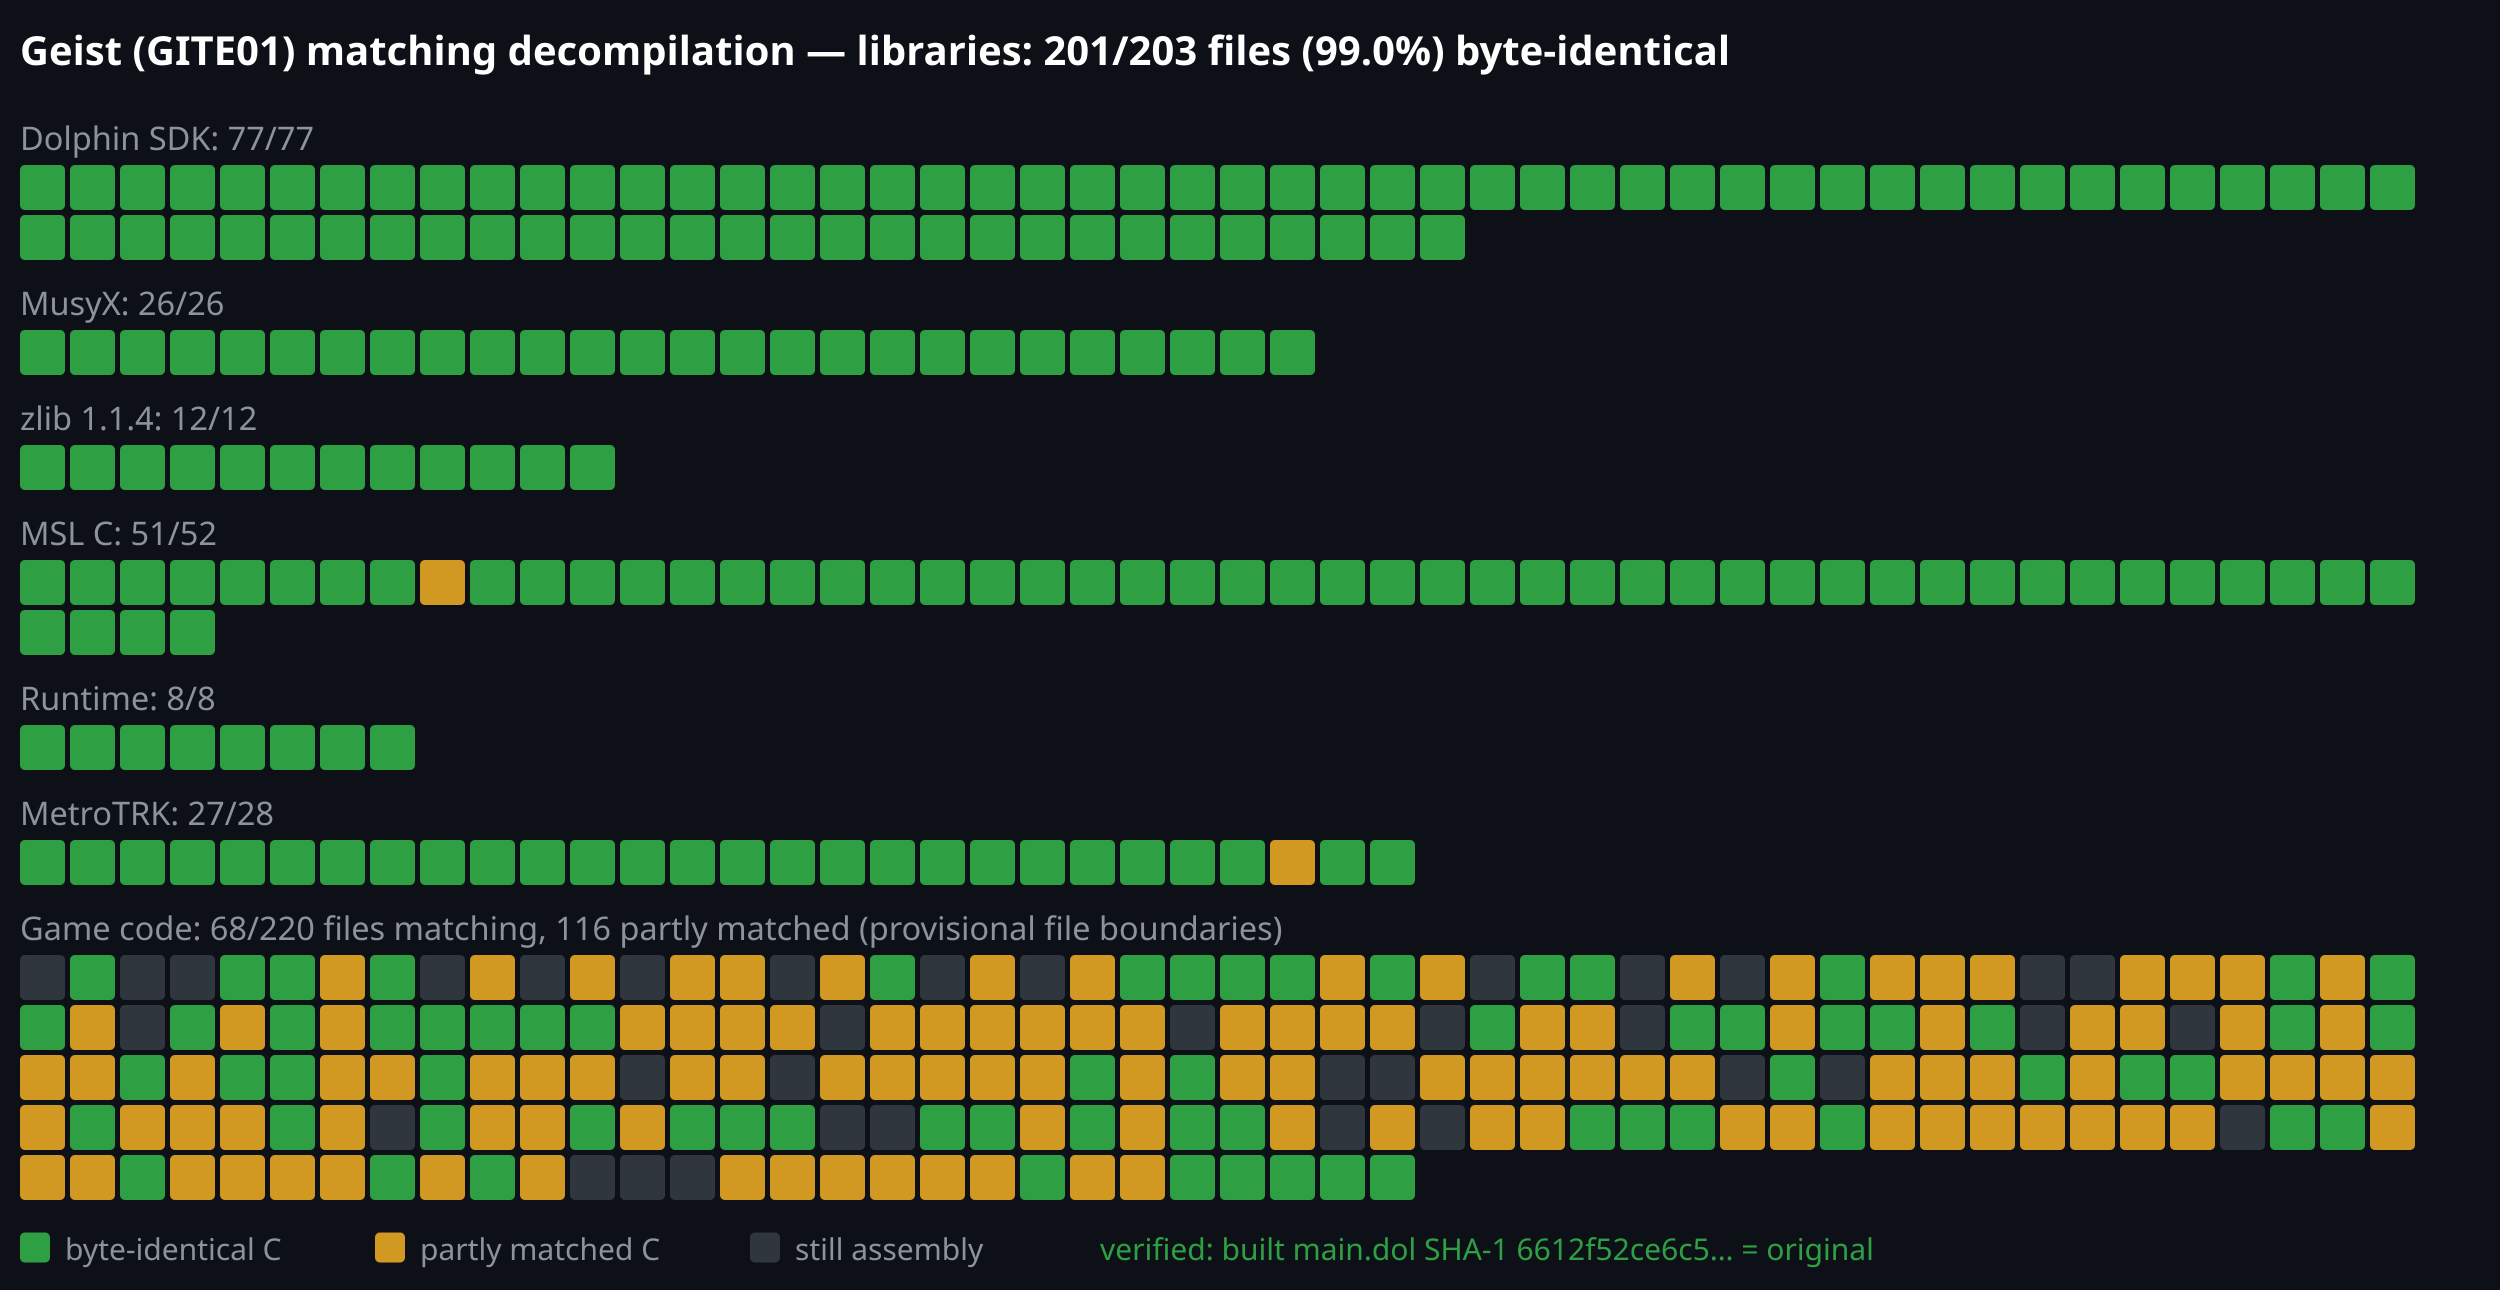
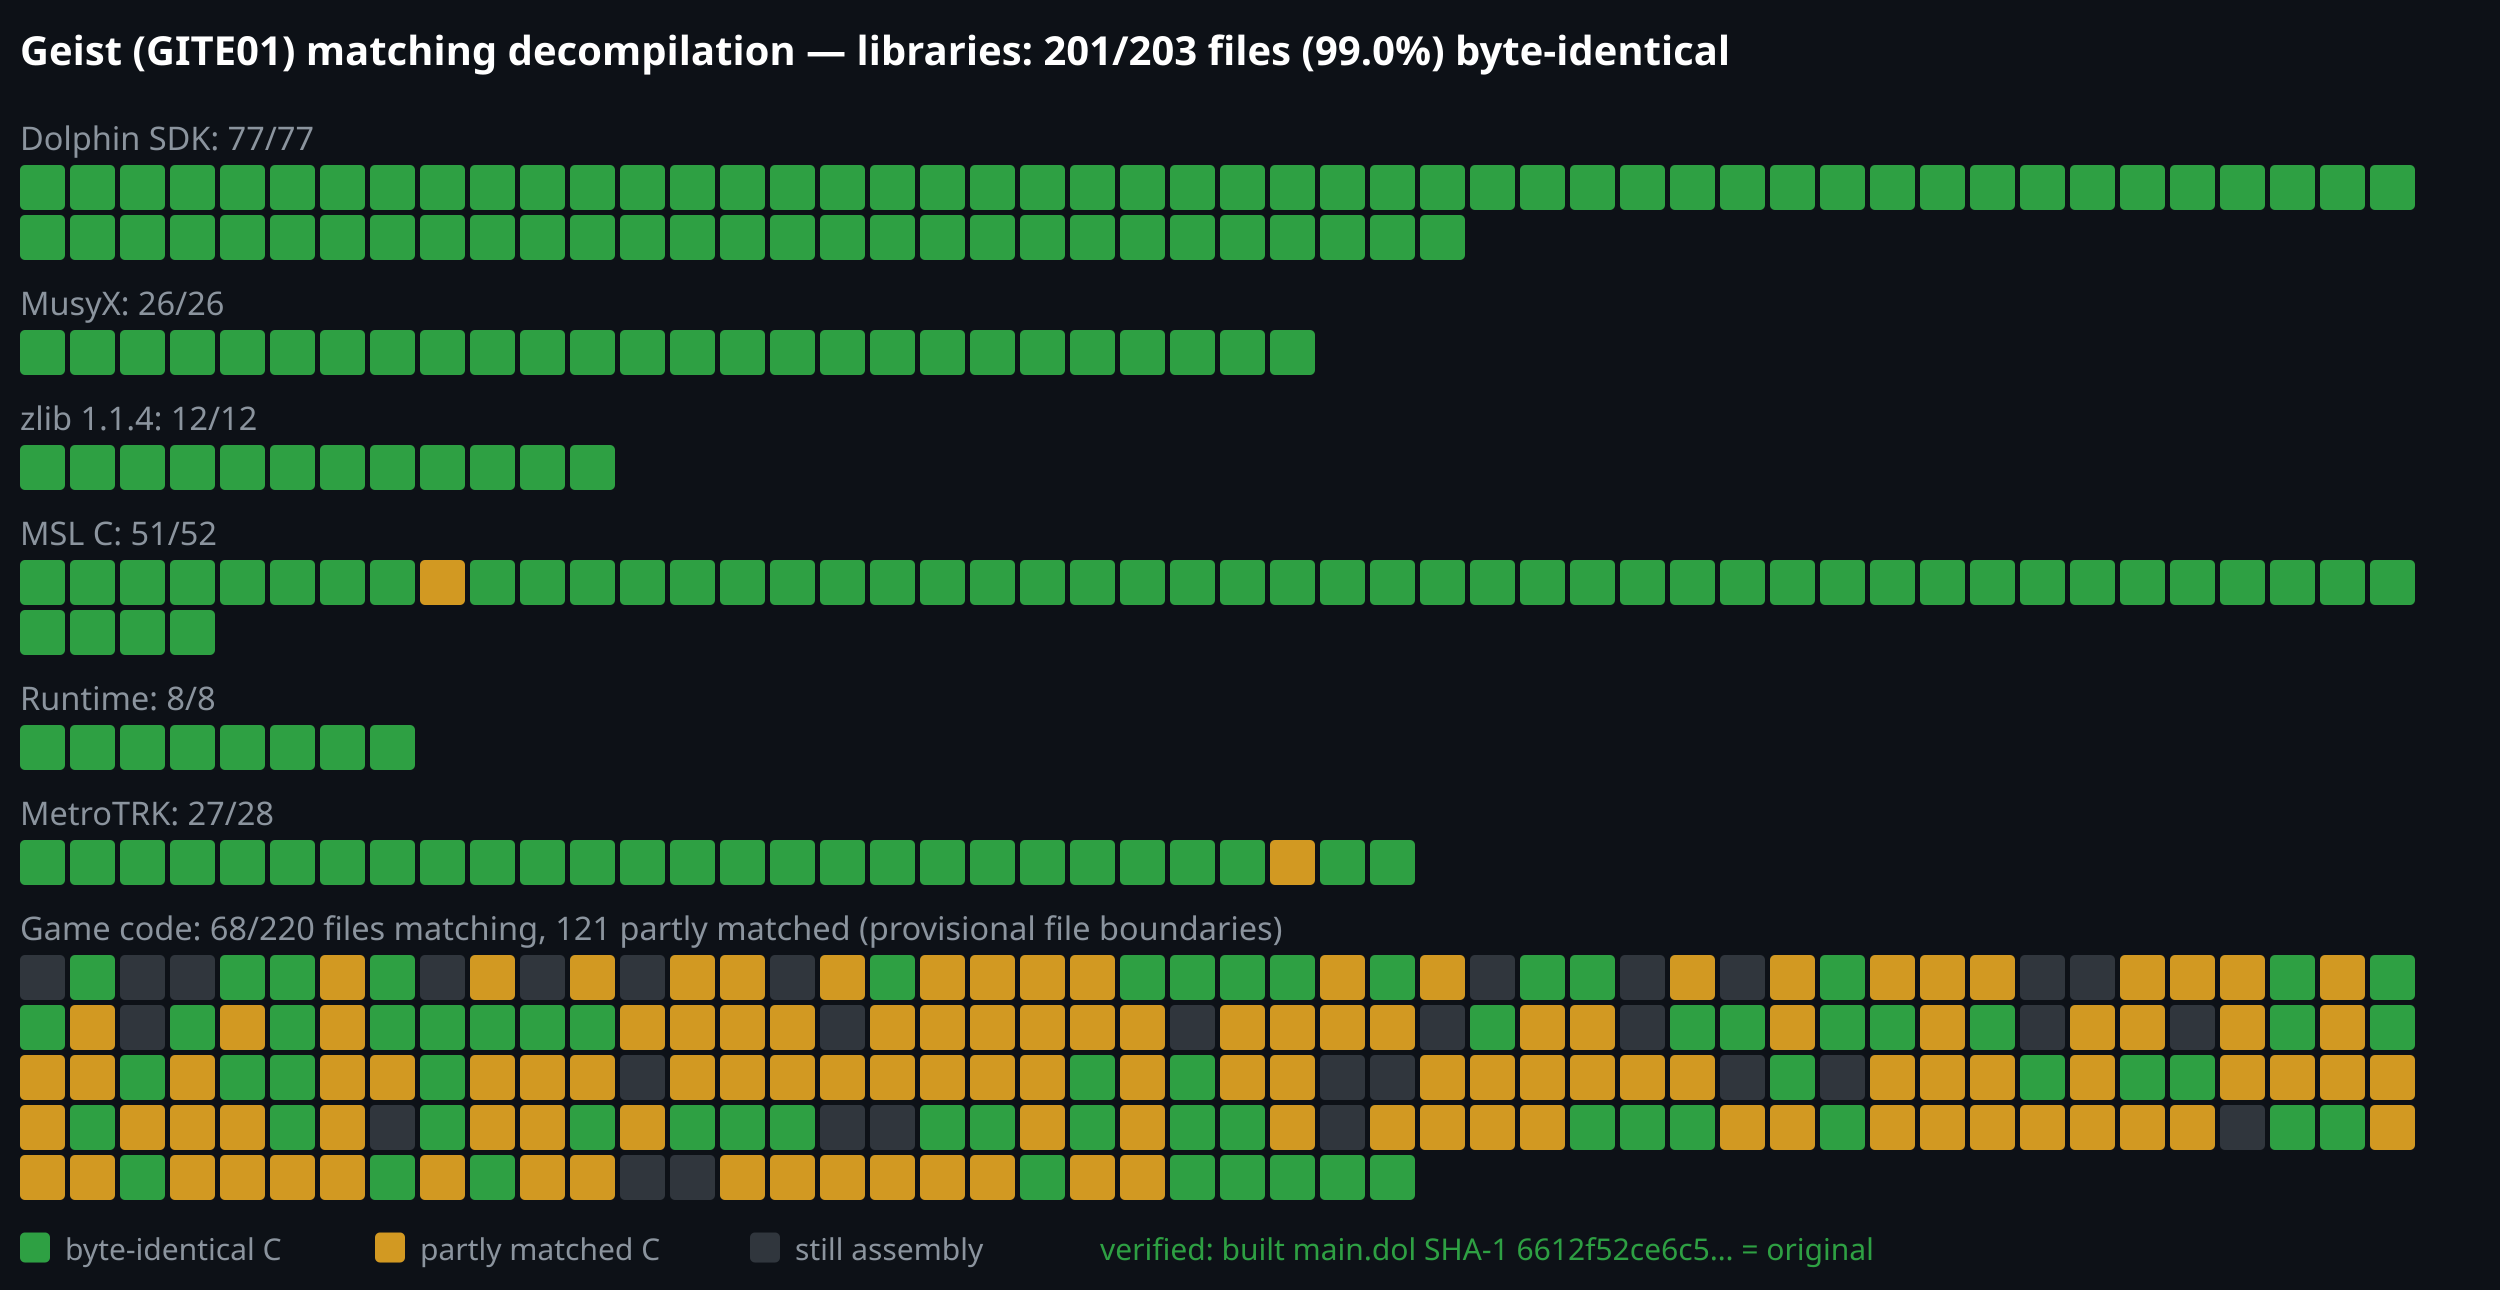
<svg xmlns="http://www.w3.org/2000/svg" viewBox="0 0 1000 516" width="1000" height="516">
  <rect width="1000" height="516" fill="#0d1117" />
  <text x="8" y="26" font-family="sans-serif" font-size="16" font-weight="bold" fill="#ffffff">Geist (GITE01) matching decompilation — libraries: 201/203 files (99.0%) byte-identical</text>
  <text x="8" y="60" font-family="sans-serif" font-size="13" font-weight="normal" fill="#8b949e">Dolphin SDK: 77/77</text>
  <rect x="8" y="66" width="18" height="18" rx="2" fill="#2ea043" />
  <rect x="28" y="66" width="18" height="18" rx="2" fill="#2ea043" />
  <rect x="48" y="66" width="18" height="18" rx="2" fill="#2ea043" />
  <rect x="68" y="66" width="18" height="18" rx="2" fill="#2ea043" />
  <rect x="88" y="66" width="18" height="18" rx="2" fill="#2ea043" />
  <rect x="108" y="66" width="18" height="18" rx="2" fill="#2ea043" />
  <rect x="128" y="66" width="18" height="18" rx="2" fill="#2ea043" />
  <rect x="148" y="66" width="18" height="18" rx="2" fill="#2ea043" />
  <rect x="168" y="66" width="18" height="18" rx="2" fill="#2ea043" />
  <rect x="188" y="66" width="18" height="18" rx="2" fill="#2ea043" />
  <rect x="208" y="66" width="18" height="18" rx="2" fill="#2ea043" />
  <rect x="228" y="66" width="18" height="18" rx="2" fill="#2ea043" />
  <rect x="248" y="66" width="18" height="18" rx="2" fill="#2ea043" />
  <rect x="268" y="66" width="18" height="18" rx="2" fill="#2ea043" />
  <rect x="288" y="66" width="18" height="18" rx="2" fill="#2ea043" />
  <rect x="308" y="66" width="18" height="18" rx="2" fill="#2ea043" />
  <rect x="328" y="66" width="18" height="18" rx="2" fill="#2ea043" />
  <rect x="348" y="66" width="18" height="18" rx="2" fill="#2ea043" />
  <rect x="368" y="66" width="18" height="18" rx="2" fill="#2ea043" />
  <rect x="388" y="66" width="18" height="18" rx="2" fill="#2ea043" />
  <rect x="408" y="66" width="18" height="18" rx="2" fill="#2ea043" />
  <rect x="428" y="66" width="18" height="18" rx="2" fill="#2ea043" />
  <rect x="448" y="66" width="18" height="18" rx="2" fill="#2ea043" />
  <rect x="468" y="66" width="18" height="18" rx="2" fill="#2ea043" />
  <rect x="488" y="66" width="18" height="18" rx="2" fill="#2ea043" />
  <rect x="508" y="66" width="18" height="18" rx="2" fill="#2ea043" />
  <rect x="528" y="66" width="18" height="18" rx="2" fill="#2ea043" />
  <rect x="548" y="66" width="18" height="18" rx="2" fill="#2ea043" />
  <rect x="568" y="66" width="18" height="18" rx="2" fill="#2ea043" />
  <rect x="588" y="66" width="18" height="18" rx="2" fill="#2ea043" />
  <rect x="608" y="66" width="18" height="18" rx="2" fill="#2ea043" />
  <rect x="628" y="66" width="18" height="18" rx="2" fill="#2ea043" />
  <rect x="648" y="66" width="18" height="18" rx="2" fill="#2ea043" />
  <rect x="668" y="66" width="18" height="18" rx="2" fill="#2ea043" />
  <rect x="688" y="66" width="18" height="18" rx="2" fill="#2ea043" />
  <rect x="708" y="66" width="18" height="18" rx="2" fill="#2ea043" />
  <rect x="728" y="66" width="18" height="18" rx="2" fill="#2ea043" />
  <rect x="748" y="66" width="18" height="18" rx="2" fill="#2ea043" />
  <rect x="768" y="66" width="18" height="18" rx="2" fill="#2ea043" />
  <rect x="788" y="66" width="18" height="18" rx="2" fill="#2ea043" />
  <rect x="808" y="66" width="18" height="18" rx="2" fill="#2ea043" />
  <rect x="828" y="66" width="18" height="18" rx="2" fill="#2ea043" />
  <rect x="848" y="66" width="18" height="18" rx="2" fill="#2ea043" />
  <rect x="868" y="66" width="18" height="18" rx="2" fill="#2ea043" />
  <rect x="888" y="66" width="18" height="18" rx="2" fill="#2ea043" />
  <rect x="908" y="66" width="18" height="18" rx="2" fill="#2ea043" />
  <rect x="928" y="66" width="18" height="18" rx="2" fill="#2ea043" />
  <rect x="948" y="66" width="18" height="18" rx="2" fill="#2ea043" />
  <rect x="8" y="86" width="18" height="18" rx="2" fill="#2ea043" />
  <rect x="28" y="86" width="18" height="18" rx="2" fill="#2ea043" />
  <rect x="48" y="86" width="18" height="18" rx="2" fill="#2ea043" />
  <rect x="68" y="86" width="18" height="18" rx="2" fill="#2ea043" />
  <rect x="88" y="86" width="18" height="18" rx="2" fill="#2ea043" />
  <rect x="108" y="86" width="18" height="18" rx="2" fill="#2ea043" />
  <rect x="128" y="86" width="18" height="18" rx="2" fill="#2ea043" />
  <rect x="148" y="86" width="18" height="18" rx="2" fill="#2ea043" />
  <rect x="168" y="86" width="18" height="18" rx="2" fill="#2ea043" />
  <rect x="188" y="86" width="18" height="18" rx="2" fill="#2ea043" />
  <rect x="208" y="86" width="18" height="18" rx="2" fill="#2ea043" />
  <rect x="228" y="86" width="18" height="18" rx="2" fill="#2ea043" />
  <rect x="248" y="86" width="18" height="18" rx="2" fill="#2ea043" />
  <rect x="268" y="86" width="18" height="18" rx="2" fill="#2ea043" />
  <rect x="288" y="86" width="18" height="18" rx="2" fill="#2ea043" />
  <rect x="308" y="86" width="18" height="18" rx="2" fill="#2ea043" />
  <rect x="328" y="86" width="18" height="18" rx="2" fill="#2ea043" />
  <rect x="348" y="86" width="18" height="18" rx="2" fill="#2ea043" />
  <rect x="368" y="86" width="18" height="18" rx="2" fill="#2ea043" />
  <rect x="388" y="86" width="18" height="18" rx="2" fill="#2ea043" />
  <rect x="408" y="86" width="18" height="18" rx="2" fill="#2ea043" />
  <rect x="428" y="86" width="18" height="18" rx="2" fill="#2ea043" />
  <rect x="448" y="86" width="18" height="18" rx="2" fill="#2ea043" />
  <rect x="468" y="86" width="18" height="18" rx="2" fill="#2ea043" />
  <rect x="488" y="86" width="18" height="18" rx="2" fill="#2ea043" />
  <rect x="508" y="86" width="18" height="18" rx="2" fill="#2ea043" />
  <rect x="528" y="86" width="18" height="18" rx="2" fill="#2ea043" />
  <rect x="548" y="86" width="18" height="18" rx="2" fill="#2ea043" />
  <rect x="568" y="86" width="18" height="18" rx="2" fill="#2ea043" />
  <text x="8" y="126" font-family="sans-serif" font-size="13" font-weight="normal" fill="#8b949e">MusyX: 26/26</text>
  <rect x="8" y="132" width="18" height="18" rx="2" fill="#2ea043" />
  <rect x="28" y="132" width="18" height="18" rx="2" fill="#2ea043" />
  <rect x="48" y="132" width="18" height="18" rx="2" fill="#2ea043" />
  <rect x="68" y="132" width="18" height="18" rx="2" fill="#2ea043" />
  <rect x="88" y="132" width="18" height="18" rx="2" fill="#2ea043" />
  <rect x="108" y="132" width="18" height="18" rx="2" fill="#2ea043" />
  <rect x="128" y="132" width="18" height="18" rx="2" fill="#2ea043" />
  <rect x="148" y="132" width="18" height="18" rx="2" fill="#2ea043" />
  <rect x="168" y="132" width="18" height="18" rx="2" fill="#2ea043" />
  <rect x="188" y="132" width="18" height="18" rx="2" fill="#2ea043" />
  <rect x="208" y="132" width="18" height="18" rx="2" fill="#2ea043" />
  <rect x="228" y="132" width="18" height="18" rx="2" fill="#2ea043" />
  <rect x="248" y="132" width="18" height="18" rx="2" fill="#2ea043" />
  <rect x="268" y="132" width="18" height="18" rx="2" fill="#2ea043" />
  <rect x="288" y="132" width="18" height="18" rx="2" fill="#2ea043" />
  <rect x="308" y="132" width="18" height="18" rx="2" fill="#2ea043" />
  <rect x="328" y="132" width="18" height="18" rx="2" fill="#2ea043" />
  <rect x="348" y="132" width="18" height="18" rx="2" fill="#2ea043" />
  <rect x="368" y="132" width="18" height="18" rx="2" fill="#2ea043" />
  <rect x="388" y="132" width="18" height="18" rx="2" fill="#2ea043" />
  <rect x="408" y="132" width="18" height="18" rx="2" fill="#2ea043" />
  <rect x="428" y="132" width="18" height="18" rx="2" fill="#2ea043" />
  <rect x="448" y="132" width="18" height="18" rx="2" fill="#2ea043" />
  <rect x="468" y="132" width="18" height="18" rx="2" fill="#2ea043" />
  <rect x="488" y="132" width="18" height="18" rx="2" fill="#2ea043" />
  <rect x="508" y="132" width="18" height="18" rx="2" fill="#2ea043" />
  <text x="8" y="172" font-family="sans-serif" font-size="13" font-weight="normal" fill="#8b949e">zlib 1.1.4: 12/12</text>
  <rect x="8" y="178" width="18" height="18" rx="2" fill="#2ea043" />
  <rect x="28" y="178" width="18" height="18" rx="2" fill="#2ea043" />
  <rect x="48" y="178" width="18" height="18" rx="2" fill="#2ea043" />
  <rect x="68" y="178" width="18" height="18" rx="2" fill="#2ea043" />
  <rect x="88" y="178" width="18" height="18" rx="2" fill="#2ea043" />
  <rect x="108" y="178" width="18" height="18" rx="2" fill="#2ea043" />
  <rect x="128" y="178" width="18" height="18" rx="2" fill="#2ea043" />
  <rect x="148" y="178" width="18" height="18" rx="2" fill="#2ea043" />
  <rect x="168" y="178" width="18" height="18" rx="2" fill="#2ea043" />
  <rect x="188" y="178" width="18" height="18" rx="2" fill="#2ea043" />
  <rect x="208" y="178" width="18" height="18" rx="2" fill="#2ea043" />
  <rect x="228" y="178" width="18" height="18" rx="2" fill="#2ea043" />
  <text x="8" y="218" font-family="sans-serif" font-size="13" font-weight="normal" fill="#8b949e">MSL C: 51/52</text>
  <rect x="8" y="224" width="18" height="18" rx="2" fill="#2ea043" />
  <rect x="28" y="224" width="18" height="18" rx="2" fill="#2ea043" />
  <rect x="48" y="224" width="18" height="18" rx="2" fill="#2ea043" />
  <rect x="68" y="224" width="18" height="18" rx="2" fill="#2ea043" />
  <rect x="88" y="224" width="18" height="18" rx="2" fill="#2ea043" />
  <rect x="108" y="224" width="18" height="18" rx="2" fill="#2ea043" />
  <rect x="128" y="224" width="18" height="18" rx="2" fill="#2ea043" />
  <rect x="148" y="224" width="18" height="18" rx="2" fill="#2ea043" />
  <rect x="168" y="224" width="18" height="18" rx="2" fill="#d29922" />
  <rect x="188" y="224" width="18" height="18" rx="2" fill="#2ea043" />
  <rect x="208" y="224" width="18" height="18" rx="2" fill="#2ea043" />
  <rect x="228" y="224" width="18" height="18" rx="2" fill="#2ea043" />
  <rect x="248" y="224" width="18" height="18" rx="2" fill="#2ea043" />
  <rect x="268" y="224" width="18" height="18" rx="2" fill="#2ea043" />
  <rect x="288" y="224" width="18" height="18" rx="2" fill="#2ea043" />
  <rect x="308" y="224" width="18" height="18" rx="2" fill="#2ea043" />
  <rect x="328" y="224" width="18" height="18" rx="2" fill="#2ea043" />
  <rect x="348" y="224" width="18" height="18" rx="2" fill="#2ea043" />
  <rect x="368" y="224" width="18" height="18" rx="2" fill="#2ea043" />
  <rect x="388" y="224" width="18" height="18" rx="2" fill="#2ea043" />
  <rect x="408" y="224" width="18" height="18" rx="2" fill="#2ea043" />
  <rect x="428" y="224" width="18" height="18" rx="2" fill="#2ea043" />
  <rect x="448" y="224" width="18" height="18" rx="2" fill="#2ea043" />
  <rect x="468" y="224" width="18" height="18" rx="2" fill="#2ea043" />
  <rect x="488" y="224" width="18" height="18" rx="2" fill="#2ea043" />
  <rect x="508" y="224" width="18" height="18" rx="2" fill="#2ea043" />
  <rect x="528" y="224" width="18" height="18" rx="2" fill="#2ea043" />
  <rect x="548" y="224" width="18" height="18" rx="2" fill="#2ea043" />
  <rect x="568" y="224" width="18" height="18" rx="2" fill="#2ea043" />
  <rect x="588" y="224" width="18" height="18" rx="2" fill="#2ea043" />
  <rect x="608" y="224" width="18" height="18" rx="2" fill="#2ea043" />
  <rect x="628" y="224" width="18" height="18" rx="2" fill="#2ea043" />
  <rect x="648" y="224" width="18" height="18" rx="2" fill="#2ea043" />
  <rect x="668" y="224" width="18" height="18" rx="2" fill="#2ea043" />
  <rect x="688" y="224" width="18" height="18" rx="2" fill="#2ea043" />
  <rect x="708" y="224" width="18" height="18" rx="2" fill="#2ea043" />
  <rect x="728" y="224" width="18" height="18" rx="2" fill="#2ea043" />
  <rect x="748" y="224" width="18" height="18" rx="2" fill="#2ea043" />
  <rect x="768" y="224" width="18" height="18" rx="2" fill="#2ea043" />
  <rect x="788" y="224" width="18" height="18" rx="2" fill="#2ea043" />
  <rect x="808" y="224" width="18" height="18" rx="2" fill="#2ea043" />
  <rect x="828" y="224" width="18" height="18" rx="2" fill="#2ea043" />
  <rect x="848" y="224" width="18" height="18" rx="2" fill="#2ea043" />
  <rect x="868" y="224" width="18" height="18" rx="2" fill="#2ea043" />
  <rect x="888" y="224" width="18" height="18" rx="2" fill="#2ea043" />
  <rect x="908" y="224" width="18" height="18" rx="2" fill="#2ea043" />
  <rect x="928" y="224" width="18" height="18" rx="2" fill="#2ea043" />
  <rect x="948" y="224" width="18" height="18" rx="2" fill="#2ea043" />
  <rect x="8" y="244" width="18" height="18" rx="2" fill="#2ea043" />
  <rect x="28" y="244" width="18" height="18" rx="2" fill="#2ea043" />
  <rect x="48" y="244" width="18" height="18" rx="2" fill="#2ea043" />
  <rect x="68" y="244" width="18" height="18" rx="2" fill="#2ea043" />
  <text x="8" y="284" font-family="sans-serif" font-size="13" font-weight="normal" fill="#8b949e">Runtime: 8/8</text>
  <rect x="8" y="290" width="18" height="18" rx="2" fill="#2ea043" />
  <rect x="28" y="290" width="18" height="18" rx="2" fill="#2ea043" />
  <rect x="48" y="290" width="18" height="18" rx="2" fill="#2ea043" />
  <rect x="68" y="290" width="18" height="18" rx="2" fill="#2ea043" />
  <rect x="88" y="290" width="18" height="18" rx="2" fill="#2ea043" />
  <rect x="108" y="290" width="18" height="18" rx="2" fill="#2ea043" />
  <rect x="128" y="290" width="18" height="18" rx="2" fill="#2ea043" />
  <rect x="148" y="290" width="18" height="18" rx="2" fill="#2ea043" />
  <text x="8" y="330" font-family="sans-serif" font-size="13" font-weight="normal" fill="#8b949e">MetroTRK: 27/28</text>
  <rect x="8" y="336" width="18" height="18" rx="2" fill="#2ea043" />
  <rect x="28" y="336" width="18" height="18" rx="2" fill="#2ea043" />
  <rect x="48" y="336" width="18" height="18" rx="2" fill="#2ea043" />
  <rect x="68" y="336" width="18" height="18" rx="2" fill="#2ea043" />
  <rect x="88" y="336" width="18" height="18" rx="2" fill="#2ea043" />
  <rect x="108" y="336" width="18" height="18" rx="2" fill="#2ea043" />
  <rect x="128" y="336" width="18" height="18" rx="2" fill="#2ea043" />
  <rect x="148" y="336" width="18" height="18" rx="2" fill="#2ea043" />
  <rect x="168" y="336" width="18" height="18" rx="2" fill="#2ea043" />
  <rect x="188" y="336" width="18" height="18" rx="2" fill="#2ea043" />
  <rect x="208" y="336" width="18" height="18" rx="2" fill="#2ea043" />
  <rect x="228" y="336" width="18" height="18" rx="2" fill="#2ea043" />
  <rect x="248" y="336" width="18" height="18" rx="2" fill="#2ea043" />
  <rect x="268" y="336" width="18" height="18" rx="2" fill="#2ea043" />
  <rect x="288" y="336" width="18" height="18" rx="2" fill="#2ea043" />
  <rect x="308" y="336" width="18" height="18" rx="2" fill="#2ea043" />
  <rect x="328" y="336" width="18" height="18" rx="2" fill="#2ea043" />
  <rect x="348" y="336" width="18" height="18" rx="2" fill="#2ea043" />
  <rect x="368" y="336" width="18" height="18" rx="2" fill="#2ea043" />
  <rect x="388" y="336" width="18" height="18" rx="2" fill="#2ea043" />
  <rect x="408" y="336" width="18" height="18" rx="2" fill="#2ea043" />
  <rect x="428" y="336" width="18" height="18" rx="2" fill="#2ea043" />
  <rect x="448" y="336" width="18" height="18" rx="2" fill="#2ea043" />
  <rect x="468" y="336" width="18" height="18" rx="2" fill="#2ea043" />
  <rect x="488" y="336" width="18" height="18" rx="2" fill="#2ea043" />
  <rect x="508" y="336" width="18" height="18" rx="2" fill="#d29922" />
  <rect x="528" y="336" width="18" height="18" rx="2" fill="#2ea043" />
  <rect x="548" y="336" width="18" height="18" rx="2" fill="#2ea043" />
-   <text x="8" y="376" font-family="sans-serif" font-size="13" font-weight="normal" fill="#8b949e">Game code: 68/220 files matching, 116 partly matched (provisional file boundaries)</text>
+   <text x="8" y="376" font-family="sans-serif" font-size="13" font-weight="normal" fill="#8b949e">Game code: 68/220 files matching, 121 partly matched (provisional file boundaries)</text>
  <rect x="8" y="382" width="18" height="18" rx="2" fill="#30363d" />
  <rect x="28" y="382" width="18" height="18" rx="2" fill="#2ea043" />
  <rect x="48" y="382" width="18" height="18" rx="2" fill="#30363d" />
  <rect x="68" y="382" width="18" height="18" rx="2" fill="#30363d" />
  <rect x="88" y="382" width="18" height="18" rx="2" fill="#2ea043" />
  <rect x="108" y="382" width="18" height="18" rx="2" fill="#2ea043" />
  <rect x="128" y="382" width="18" height="18" rx="2" fill="#d29922" />
  <rect x="148" y="382" width="18" height="18" rx="2" fill="#2ea043" />
  <rect x="168" y="382" width="18" height="18" rx="2" fill="#30363d" />
  <rect x="188" y="382" width="18" height="18" rx="2" fill="#d29922" />
  <rect x="208" y="382" width="18" height="18" rx="2" fill="#30363d" />
  <rect x="228" y="382" width="18" height="18" rx="2" fill="#d29922" />
  <rect x="248" y="382" width="18" height="18" rx="2" fill="#30363d" />
  <rect x="268" y="382" width="18" height="18" rx="2" fill="#d29922" />
  <rect x="288" y="382" width="18" height="18" rx="2" fill="#d29922" />
  <rect x="308" y="382" width="18" height="18" rx="2" fill="#30363d" />
  <rect x="328" y="382" width="18" height="18" rx="2" fill="#d29922" />
  <rect x="348" y="382" width="18" height="18" rx="2" fill="#2ea043" />
-   <rect x="368" y="382" width="18" height="18" rx="2" fill="#30363d" />
+   <rect x="368" y="382" width="18" height="18" rx="2" fill="#d29922" />
  <rect x="388" y="382" width="18" height="18" rx="2" fill="#d29922" />
-   <rect x="408" y="382" width="18" height="18" rx="2" fill="#30363d" />
+   <rect x="408" y="382" width="18" height="18" rx="2" fill="#d29922" />
  <rect x="428" y="382" width="18" height="18" rx="2" fill="#d29922" />
  <rect x="448" y="382" width="18" height="18" rx="2" fill="#2ea043" />
  <rect x="468" y="382" width="18" height="18" rx="2" fill="#2ea043" />
  <rect x="488" y="382" width="18" height="18" rx="2" fill="#2ea043" />
  <rect x="508" y="382" width="18" height="18" rx="2" fill="#2ea043" />
  <rect x="528" y="382" width="18" height="18" rx="2" fill="#d29922" />
  <rect x="548" y="382" width="18" height="18" rx="2" fill="#2ea043" />
  <rect x="568" y="382" width="18" height="18" rx="2" fill="#d29922" />
  <rect x="588" y="382" width="18" height="18" rx="2" fill="#30363d" />
  <rect x="608" y="382" width="18" height="18" rx="2" fill="#2ea043" />
  <rect x="628" y="382" width="18" height="18" rx="2" fill="#2ea043" />
  <rect x="648" y="382" width="18" height="18" rx="2" fill="#30363d" />
  <rect x="668" y="382" width="18" height="18" rx="2" fill="#d29922" />
  <rect x="688" y="382" width="18" height="18" rx="2" fill="#30363d" />
  <rect x="708" y="382" width="18" height="18" rx="2" fill="#d29922" />
  <rect x="728" y="382" width="18" height="18" rx="2" fill="#2ea043" />
  <rect x="748" y="382" width="18" height="18" rx="2" fill="#d29922" />
  <rect x="768" y="382" width="18" height="18" rx="2" fill="#d29922" />
  <rect x="788" y="382" width="18" height="18" rx="2" fill="#d29922" />
  <rect x="808" y="382" width="18" height="18" rx="2" fill="#30363d" />
  <rect x="828" y="382" width="18" height="18" rx="2" fill="#30363d" />
  <rect x="848" y="382" width="18" height="18" rx="2" fill="#d29922" />
  <rect x="868" y="382" width="18" height="18" rx="2" fill="#d29922" />
  <rect x="888" y="382" width="18" height="18" rx="2" fill="#d29922" />
  <rect x="908" y="382" width="18" height="18" rx="2" fill="#2ea043" />
  <rect x="928" y="382" width="18" height="18" rx="2" fill="#d29922" />
  <rect x="948" y="382" width="18" height="18" rx="2" fill="#2ea043" />
  <rect x="8" y="402" width="18" height="18" rx="2" fill="#2ea043" />
  <rect x="28" y="402" width="18" height="18" rx="2" fill="#d29922" />
  <rect x="48" y="402" width="18" height="18" rx="2" fill="#30363d" />
  <rect x="68" y="402" width="18" height="18" rx="2" fill="#2ea043" />
  <rect x="88" y="402" width="18" height="18" rx="2" fill="#d29922" />
  <rect x="108" y="402" width="18" height="18" rx="2" fill="#2ea043" />
  <rect x="128" y="402" width="18" height="18" rx="2" fill="#d29922" />
  <rect x="148" y="402" width="18" height="18" rx="2" fill="#2ea043" />
  <rect x="168" y="402" width="18" height="18" rx="2" fill="#2ea043" />
  <rect x="188" y="402" width="18" height="18" rx="2" fill="#2ea043" />
  <rect x="208" y="402" width="18" height="18" rx="2" fill="#2ea043" />
  <rect x="228" y="402" width="18" height="18" rx="2" fill="#2ea043" />
  <rect x="248" y="402" width="18" height="18" rx="2" fill="#d29922" />
  <rect x="268" y="402" width="18" height="18" rx="2" fill="#d29922" />
  <rect x="288" y="402" width="18" height="18" rx="2" fill="#d29922" />
  <rect x="308" y="402" width="18" height="18" rx="2" fill="#d29922" />
  <rect x="328" y="402" width="18" height="18" rx="2" fill="#30363d" />
  <rect x="348" y="402" width="18" height="18" rx="2" fill="#d29922" />
  <rect x="368" y="402" width="18" height="18" rx="2" fill="#d29922" />
  <rect x="388" y="402" width="18" height="18" rx="2" fill="#d29922" />
  <rect x="408" y="402" width="18" height="18" rx="2" fill="#d29922" />
  <rect x="428" y="402" width="18" height="18" rx="2" fill="#d29922" />
  <rect x="448" y="402" width="18" height="18" rx="2" fill="#d29922" />
  <rect x="468" y="402" width="18" height="18" rx="2" fill="#30363d" />
  <rect x="488" y="402" width="18" height="18" rx="2" fill="#d29922" />
  <rect x="508" y="402" width="18" height="18" rx="2" fill="#d29922" />
  <rect x="528" y="402" width="18" height="18" rx="2" fill="#d29922" />
  <rect x="548" y="402" width="18" height="18" rx="2" fill="#d29922" />
  <rect x="568" y="402" width="18" height="18" rx="2" fill="#30363d" />
  <rect x="588" y="402" width="18" height="18" rx="2" fill="#2ea043" />
  <rect x="608" y="402" width="18" height="18" rx="2" fill="#d29922" />
  <rect x="628" y="402" width="18" height="18" rx="2" fill="#d29922" />
  <rect x="648" y="402" width="18" height="18" rx="2" fill="#30363d" />
  <rect x="668" y="402" width="18" height="18" rx="2" fill="#2ea043" />
  <rect x="688" y="402" width="18" height="18" rx="2" fill="#2ea043" />
  <rect x="708" y="402" width="18" height="18" rx="2" fill="#d29922" />
  <rect x="728" y="402" width="18" height="18" rx="2" fill="#2ea043" />
  <rect x="748" y="402" width="18" height="18" rx="2" fill="#2ea043" />
  <rect x="768" y="402" width="18" height="18" rx="2" fill="#d29922" />
  <rect x="788" y="402" width="18" height="18" rx="2" fill="#2ea043" />
  <rect x="808" y="402" width="18" height="18" rx="2" fill="#30363d" />
  <rect x="828" y="402" width="18" height="18" rx="2" fill="#d29922" />
  <rect x="848" y="402" width="18" height="18" rx="2" fill="#d29922" />
  <rect x="868" y="402" width="18" height="18" rx="2" fill="#30363d" />
  <rect x="888" y="402" width="18" height="18" rx="2" fill="#d29922" />
  <rect x="908" y="402" width="18" height="18" rx="2" fill="#2ea043" />
  <rect x="928" y="402" width="18" height="18" rx="2" fill="#d29922" />
  <rect x="948" y="402" width="18" height="18" rx="2" fill="#2ea043" />
  <rect x="8" y="422" width="18" height="18" rx="2" fill="#d29922" />
  <rect x="28" y="422" width="18" height="18" rx="2" fill="#d29922" />
  <rect x="48" y="422" width="18" height="18" rx="2" fill="#2ea043" />
  <rect x="68" y="422" width="18" height="18" rx="2" fill="#d29922" />
  <rect x="88" y="422" width="18" height="18" rx="2" fill="#2ea043" />
  <rect x="108" y="422" width="18" height="18" rx="2" fill="#2ea043" />
  <rect x="128" y="422" width="18" height="18" rx="2" fill="#d29922" />
  <rect x="148" y="422" width="18" height="18" rx="2" fill="#d29922" />
  <rect x="168" y="422" width="18" height="18" rx="2" fill="#2ea043" />
  <rect x="188" y="422" width="18" height="18" rx="2" fill="#d29922" />
  <rect x="208" y="422" width="18" height="18" rx="2" fill="#d29922" />
  <rect x="228" y="422" width="18" height="18" rx="2" fill="#d29922" />
  <rect x="248" y="422" width="18" height="18" rx="2" fill="#30363d" />
  <rect x="268" y="422" width="18" height="18" rx="2" fill="#d29922" />
  <rect x="288" y="422" width="18" height="18" rx="2" fill="#d29922" />
-   <rect x="308" y="422" width="18" height="18" rx="2" fill="#30363d" />
+   <rect x="308" y="422" width="18" height="18" rx="2" fill="#d29922" />
  <rect x="328" y="422" width="18" height="18" rx="2" fill="#d29922" />
  <rect x="348" y="422" width="18" height="18" rx="2" fill="#d29922" />
  <rect x="368" y="422" width="18" height="18" rx="2" fill="#d29922" />
  <rect x="388" y="422" width="18" height="18" rx="2" fill="#d29922" />
  <rect x="408" y="422" width="18" height="18" rx="2" fill="#d29922" />
  <rect x="428" y="422" width="18" height="18" rx="2" fill="#2ea043" />
  <rect x="448" y="422" width="18" height="18" rx="2" fill="#d29922" />
  <rect x="468" y="422" width="18" height="18" rx="2" fill="#2ea043" />
  <rect x="488" y="422" width="18" height="18" rx="2" fill="#d29922" />
  <rect x="508" y="422" width="18" height="18" rx="2" fill="#d29922" />
  <rect x="528" y="422" width="18" height="18" rx="2" fill="#30363d" />
  <rect x="548" y="422" width="18" height="18" rx="2" fill="#30363d" />
  <rect x="568" y="422" width="18" height="18" rx="2" fill="#d29922" />
  <rect x="588" y="422" width="18" height="18" rx="2" fill="#d29922" />
  <rect x="608" y="422" width="18" height="18" rx="2" fill="#d29922" />
  <rect x="628" y="422" width="18" height="18" rx="2" fill="#d29922" />
  <rect x="648" y="422" width="18" height="18" rx="2" fill="#d29922" />
  <rect x="668" y="422" width="18" height="18" rx="2" fill="#d29922" />
  <rect x="688" y="422" width="18" height="18" rx="2" fill="#30363d" />
  <rect x="708" y="422" width="18" height="18" rx="2" fill="#2ea043" />
  <rect x="728" y="422" width="18" height="18" rx="2" fill="#30363d" />
  <rect x="748" y="422" width="18" height="18" rx="2" fill="#d29922" />
  <rect x="768" y="422" width="18" height="18" rx="2" fill="#d29922" />
  <rect x="788" y="422" width="18" height="18" rx="2" fill="#d29922" />
  <rect x="808" y="422" width="18" height="18" rx="2" fill="#2ea043" />
  <rect x="828" y="422" width="18" height="18" rx="2" fill="#d29922" />
  <rect x="848" y="422" width="18" height="18" rx="2" fill="#2ea043" />
  <rect x="868" y="422" width="18" height="18" rx="2" fill="#2ea043" />
  <rect x="888" y="422" width="18" height="18" rx="2" fill="#d29922" />
  <rect x="908" y="422" width="18" height="18" rx="2" fill="#d29922" />
  <rect x="928" y="422" width="18" height="18" rx="2" fill="#d29922" />
  <rect x="948" y="422" width="18" height="18" rx="2" fill="#d29922" />
  <rect x="8" y="442" width="18" height="18" rx="2" fill="#d29922" />
  <rect x="28" y="442" width="18" height="18" rx="2" fill="#2ea043" />
  <rect x="48" y="442" width="18" height="18" rx="2" fill="#d29922" />
  <rect x="68" y="442" width="18" height="18" rx="2" fill="#d29922" />
  <rect x="88" y="442" width="18" height="18" rx="2" fill="#d29922" />
  <rect x="108" y="442" width="18" height="18" rx="2" fill="#2ea043" />
  <rect x="128" y="442" width="18" height="18" rx="2" fill="#d29922" />
  <rect x="148" y="442" width="18" height="18" rx="2" fill="#30363d" />
  <rect x="168" y="442" width="18" height="18" rx="2" fill="#2ea043" />
  <rect x="188" y="442" width="18" height="18" rx="2" fill="#d29922" />
  <rect x="208" y="442" width="18" height="18" rx="2" fill="#d29922" />
  <rect x="228" y="442" width="18" height="18" rx="2" fill="#2ea043" />
  <rect x="248" y="442" width="18" height="18" rx="2" fill="#d29922" />
  <rect x="268" y="442" width="18" height="18" rx="2" fill="#2ea043" />
  <rect x="288" y="442" width="18" height="18" rx="2" fill="#2ea043" />
  <rect x="308" y="442" width="18" height="18" rx="2" fill="#2ea043" />
  <rect x="328" y="442" width="18" height="18" rx="2" fill="#30363d" />
  <rect x="348" y="442" width="18" height="18" rx="2" fill="#30363d" />
  <rect x="368" y="442" width="18" height="18" rx="2" fill="#2ea043" />
  <rect x="388" y="442" width="18" height="18" rx="2" fill="#2ea043" />
  <rect x="408" y="442" width="18" height="18" rx="2" fill="#d29922" />
  <rect x="428" y="442" width="18" height="18" rx="2" fill="#2ea043" />
  <rect x="448" y="442" width="18" height="18" rx="2" fill="#d29922" />
  <rect x="468" y="442" width="18" height="18" rx="2" fill="#2ea043" />
  <rect x="488" y="442" width="18" height="18" rx="2" fill="#2ea043" />
  <rect x="508" y="442" width="18" height="18" rx="2" fill="#d29922" />
  <rect x="528" y="442" width="18" height="18" rx="2" fill="#30363d" />
  <rect x="548" y="442" width="18" height="18" rx="2" fill="#d29922" />
-   <rect x="568" y="442" width="18" height="18" rx="2" fill="#30363d" />
+   <rect x="568" y="442" width="18" height="18" rx="2" fill="#d29922" />
  <rect x="588" y="442" width="18" height="18" rx="2" fill="#d29922" />
  <rect x="608" y="442" width="18" height="18" rx="2" fill="#d29922" />
  <rect x="628" y="442" width="18" height="18" rx="2" fill="#2ea043" />
  <rect x="648" y="442" width="18" height="18" rx="2" fill="#2ea043" />
  <rect x="668" y="442" width="18" height="18" rx="2" fill="#2ea043" />
  <rect x="688" y="442" width="18" height="18" rx="2" fill="#d29922" />
  <rect x="708" y="442" width="18" height="18" rx="2" fill="#d29922" />
  <rect x="728" y="442" width="18" height="18" rx="2" fill="#2ea043" />
  <rect x="748" y="442" width="18" height="18" rx="2" fill="#d29922" />
  <rect x="768" y="442" width="18" height="18" rx="2" fill="#d29922" />
  <rect x="788" y="442" width="18" height="18" rx="2" fill="#d29922" />
  <rect x="808" y="442" width="18" height="18" rx="2" fill="#d29922" />
  <rect x="828" y="442" width="18" height="18" rx="2" fill="#d29922" />
  <rect x="848" y="442" width="18" height="18" rx="2" fill="#d29922" />
  <rect x="868" y="442" width="18" height="18" rx="2" fill="#d29922" />
  <rect x="888" y="442" width="18" height="18" rx="2" fill="#30363d" />
  <rect x="908" y="442" width="18" height="18" rx="2" fill="#2ea043" />
  <rect x="928" y="442" width="18" height="18" rx="2" fill="#2ea043" />
  <rect x="948" y="442" width="18" height="18" rx="2" fill="#d29922" />
  <rect x="8" y="462" width="18" height="18" rx="2" fill="#d29922" />
  <rect x="28" y="462" width="18" height="18" rx="2" fill="#d29922" />
  <rect x="48" y="462" width="18" height="18" rx="2" fill="#2ea043" />
  <rect x="68" y="462" width="18" height="18" rx="2" fill="#d29922" />
  <rect x="88" y="462" width="18" height="18" rx="2" fill="#d29922" />
  <rect x="108" y="462" width="18" height="18" rx="2" fill="#d29922" />
  <rect x="128" y="462" width="18" height="18" rx="2" fill="#d29922" />
  <rect x="148" y="462" width="18" height="18" rx="2" fill="#2ea043" />
  <rect x="168" y="462" width="18" height="18" rx="2" fill="#d29922" />
  <rect x="188" y="462" width="18" height="18" rx="2" fill="#2ea043" />
  <rect x="208" y="462" width="18" height="18" rx="2" fill="#d29922" />
-   <rect x="228" y="462" width="18" height="18" rx="2" fill="#30363d" />
+   <rect x="228" y="462" width="18" height="18" rx="2" fill="#d29922" />
  <rect x="248" y="462" width="18" height="18" rx="2" fill="#30363d" />
  <rect x="268" y="462" width="18" height="18" rx="2" fill="#30363d" />
  <rect x="288" y="462" width="18" height="18" rx="2" fill="#d29922" />
  <rect x="308" y="462" width="18" height="18" rx="2" fill="#d29922" />
  <rect x="328" y="462" width="18" height="18" rx="2" fill="#d29922" />
  <rect x="348" y="462" width="18" height="18" rx="2" fill="#d29922" />
  <rect x="368" y="462" width="18" height="18" rx="2" fill="#d29922" />
  <rect x="388" y="462" width="18" height="18" rx="2" fill="#d29922" />
  <rect x="408" y="462" width="18" height="18" rx="2" fill="#2ea043" />
  <rect x="428" y="462" width="18" height="18" rx="2" fill="#d29922" />
  <rect x="448" y="462" width="18" height="18" rx="2" fill="#d29922" />
  <rect x="468" y="462" width="18" height="18" rx="2" fill="#2ea043" />
  <rect x="488" y="462" width="18" height="18" rx="2" fill="#2ea043" />
  <rect x="508" y="462" width="18" height="18" rx="2" fill="#2ea043" />
  <rect x="528" y="462" width="18" height="18" rx="2" fill="#2ea043" />
  <rect x="548" y="462" width="18" height="18" rx="2" fill="#2ea043" />
  <rect x="8" y="493" width="12" height="12" rx="2" fill="#2ea043" />
  <text x="26" y="504" font-family="sans-serif" font-size="12" font-weight="normal" fill="#8b949e">byte-identical C</text>
  <rect x="150" y="493" width="12" height="12" rx="2" fill="#d29922" />
  <text x="168" y="504" font-family="sans-serif" font-size="12" font-weight="normal" fill="#8b949e">partly matched C</text>
  <rect x="300" y="493" width="12" height="12" rx="2" fill="#30363d" />
  <text x="318" y="504" font-family="sans-serif" font-size="12" font-weight="normal" fill="#8b949e">still assembly</text>
  <text x="440" y="504" font-family="sans-serif" font-size="12" font-weight="normal" fill="#2ea043">verified: built main.dol SHA-1 6612f52ce6c5… = original</text>
</svg>
